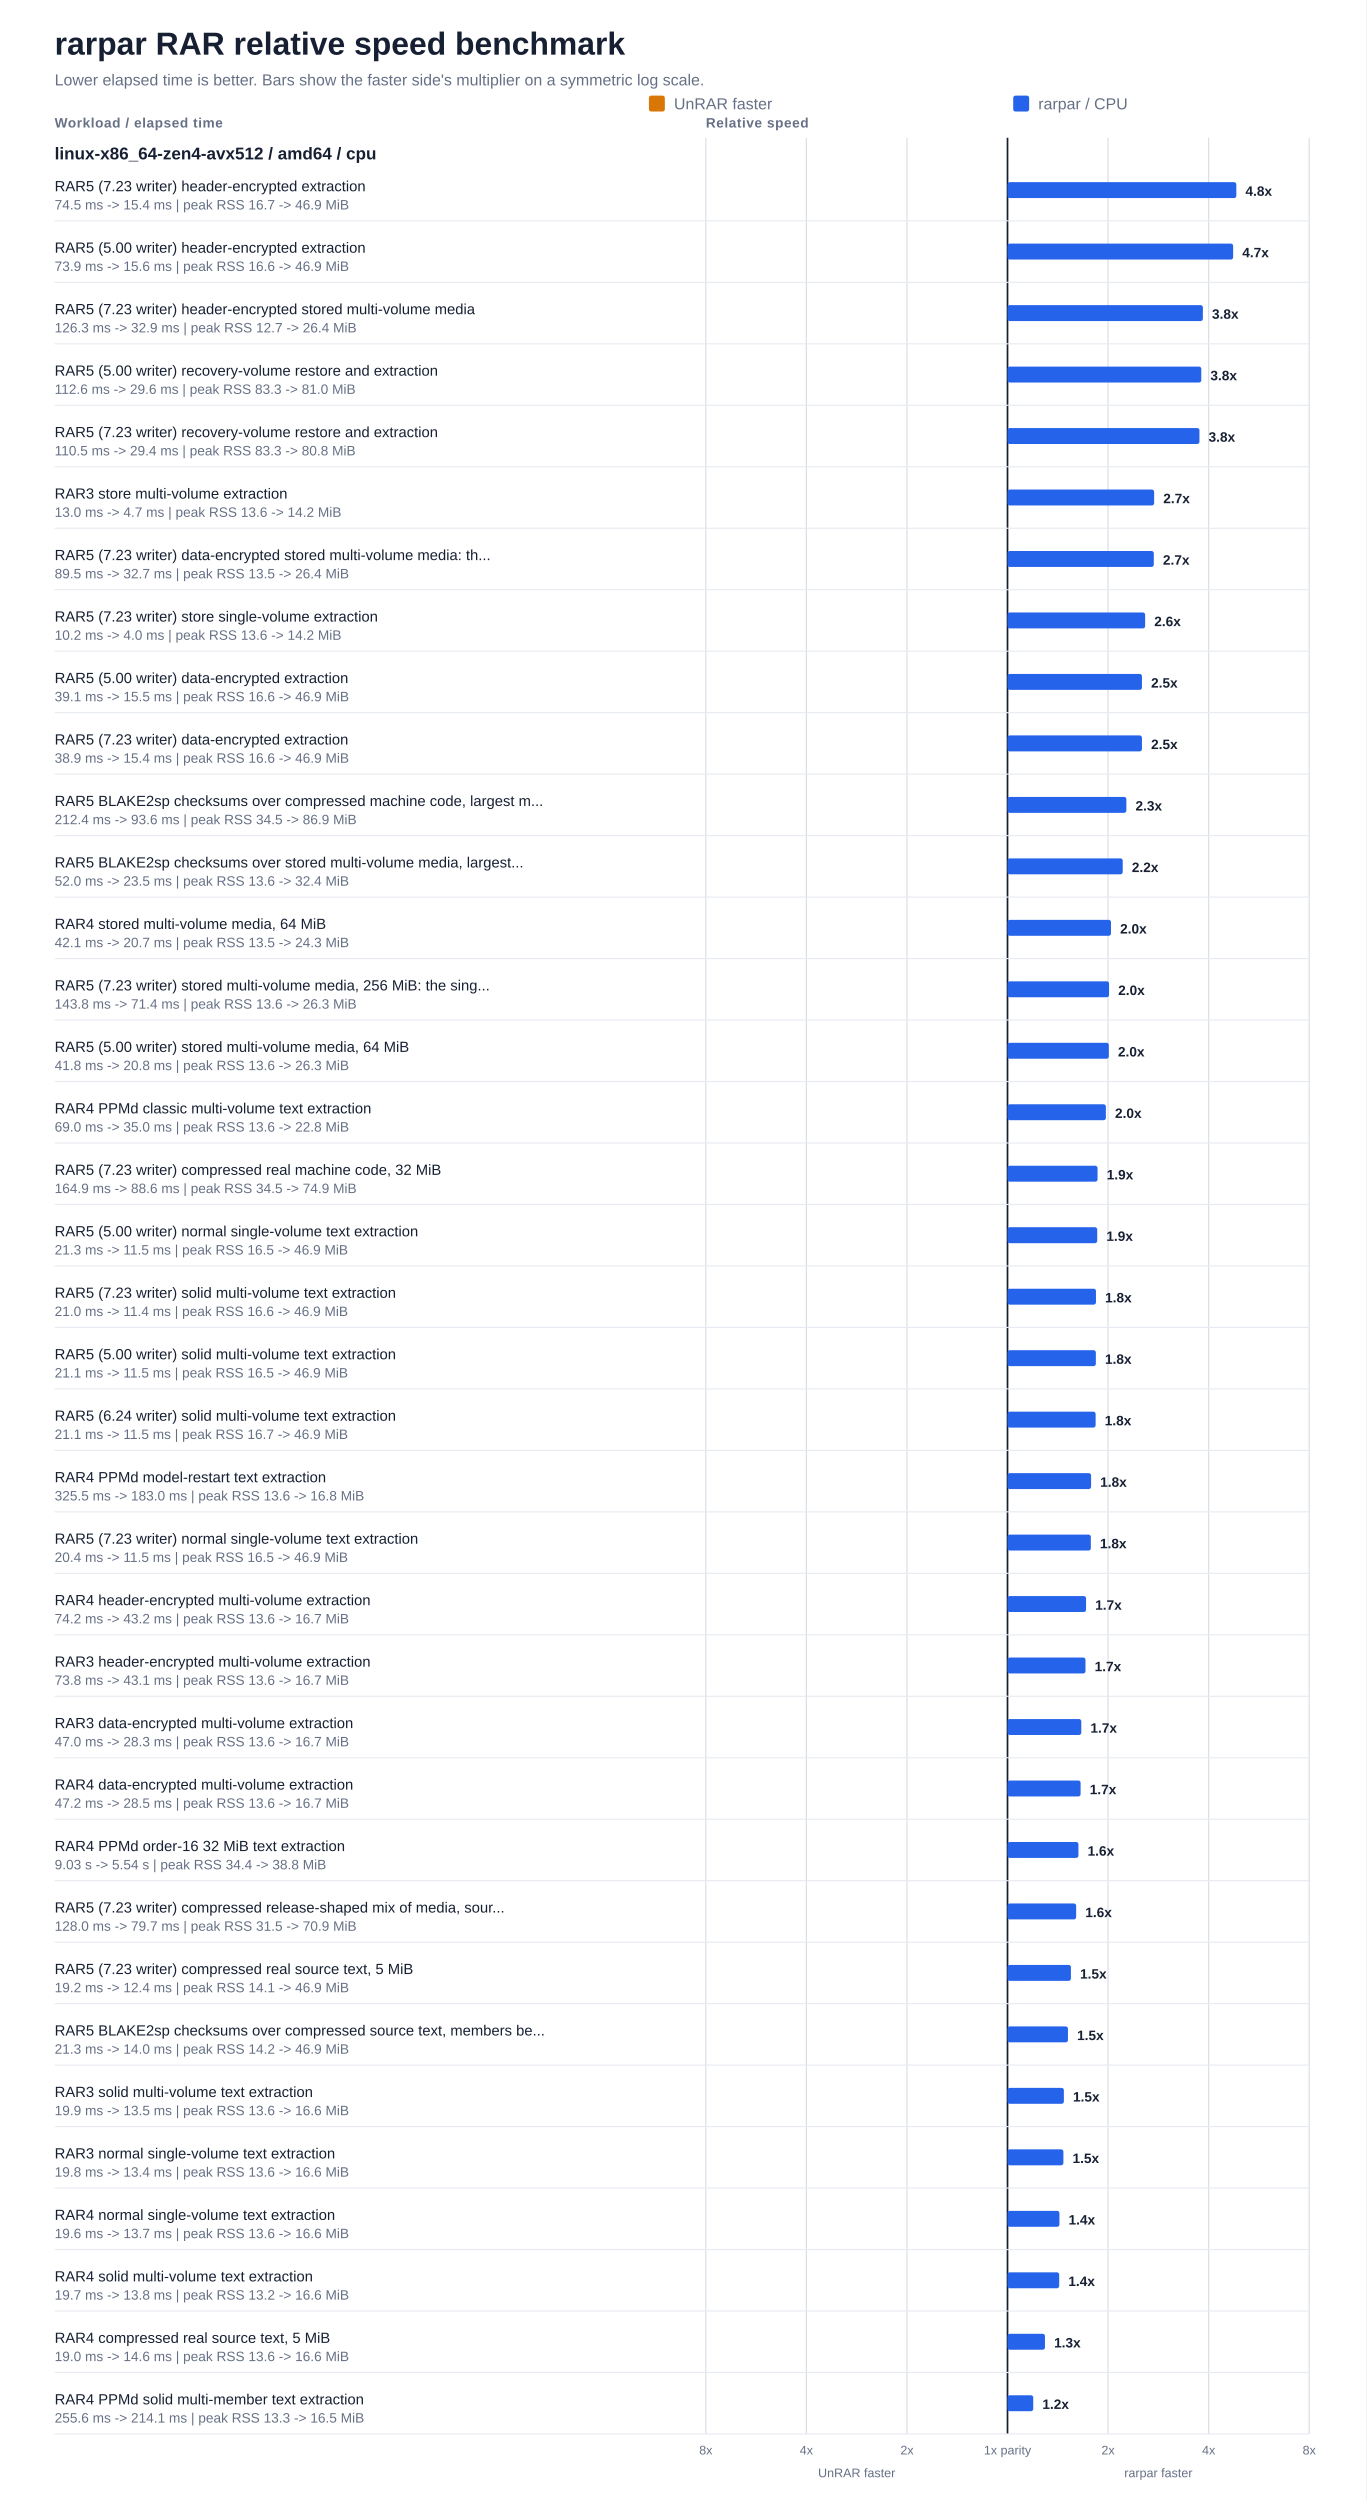
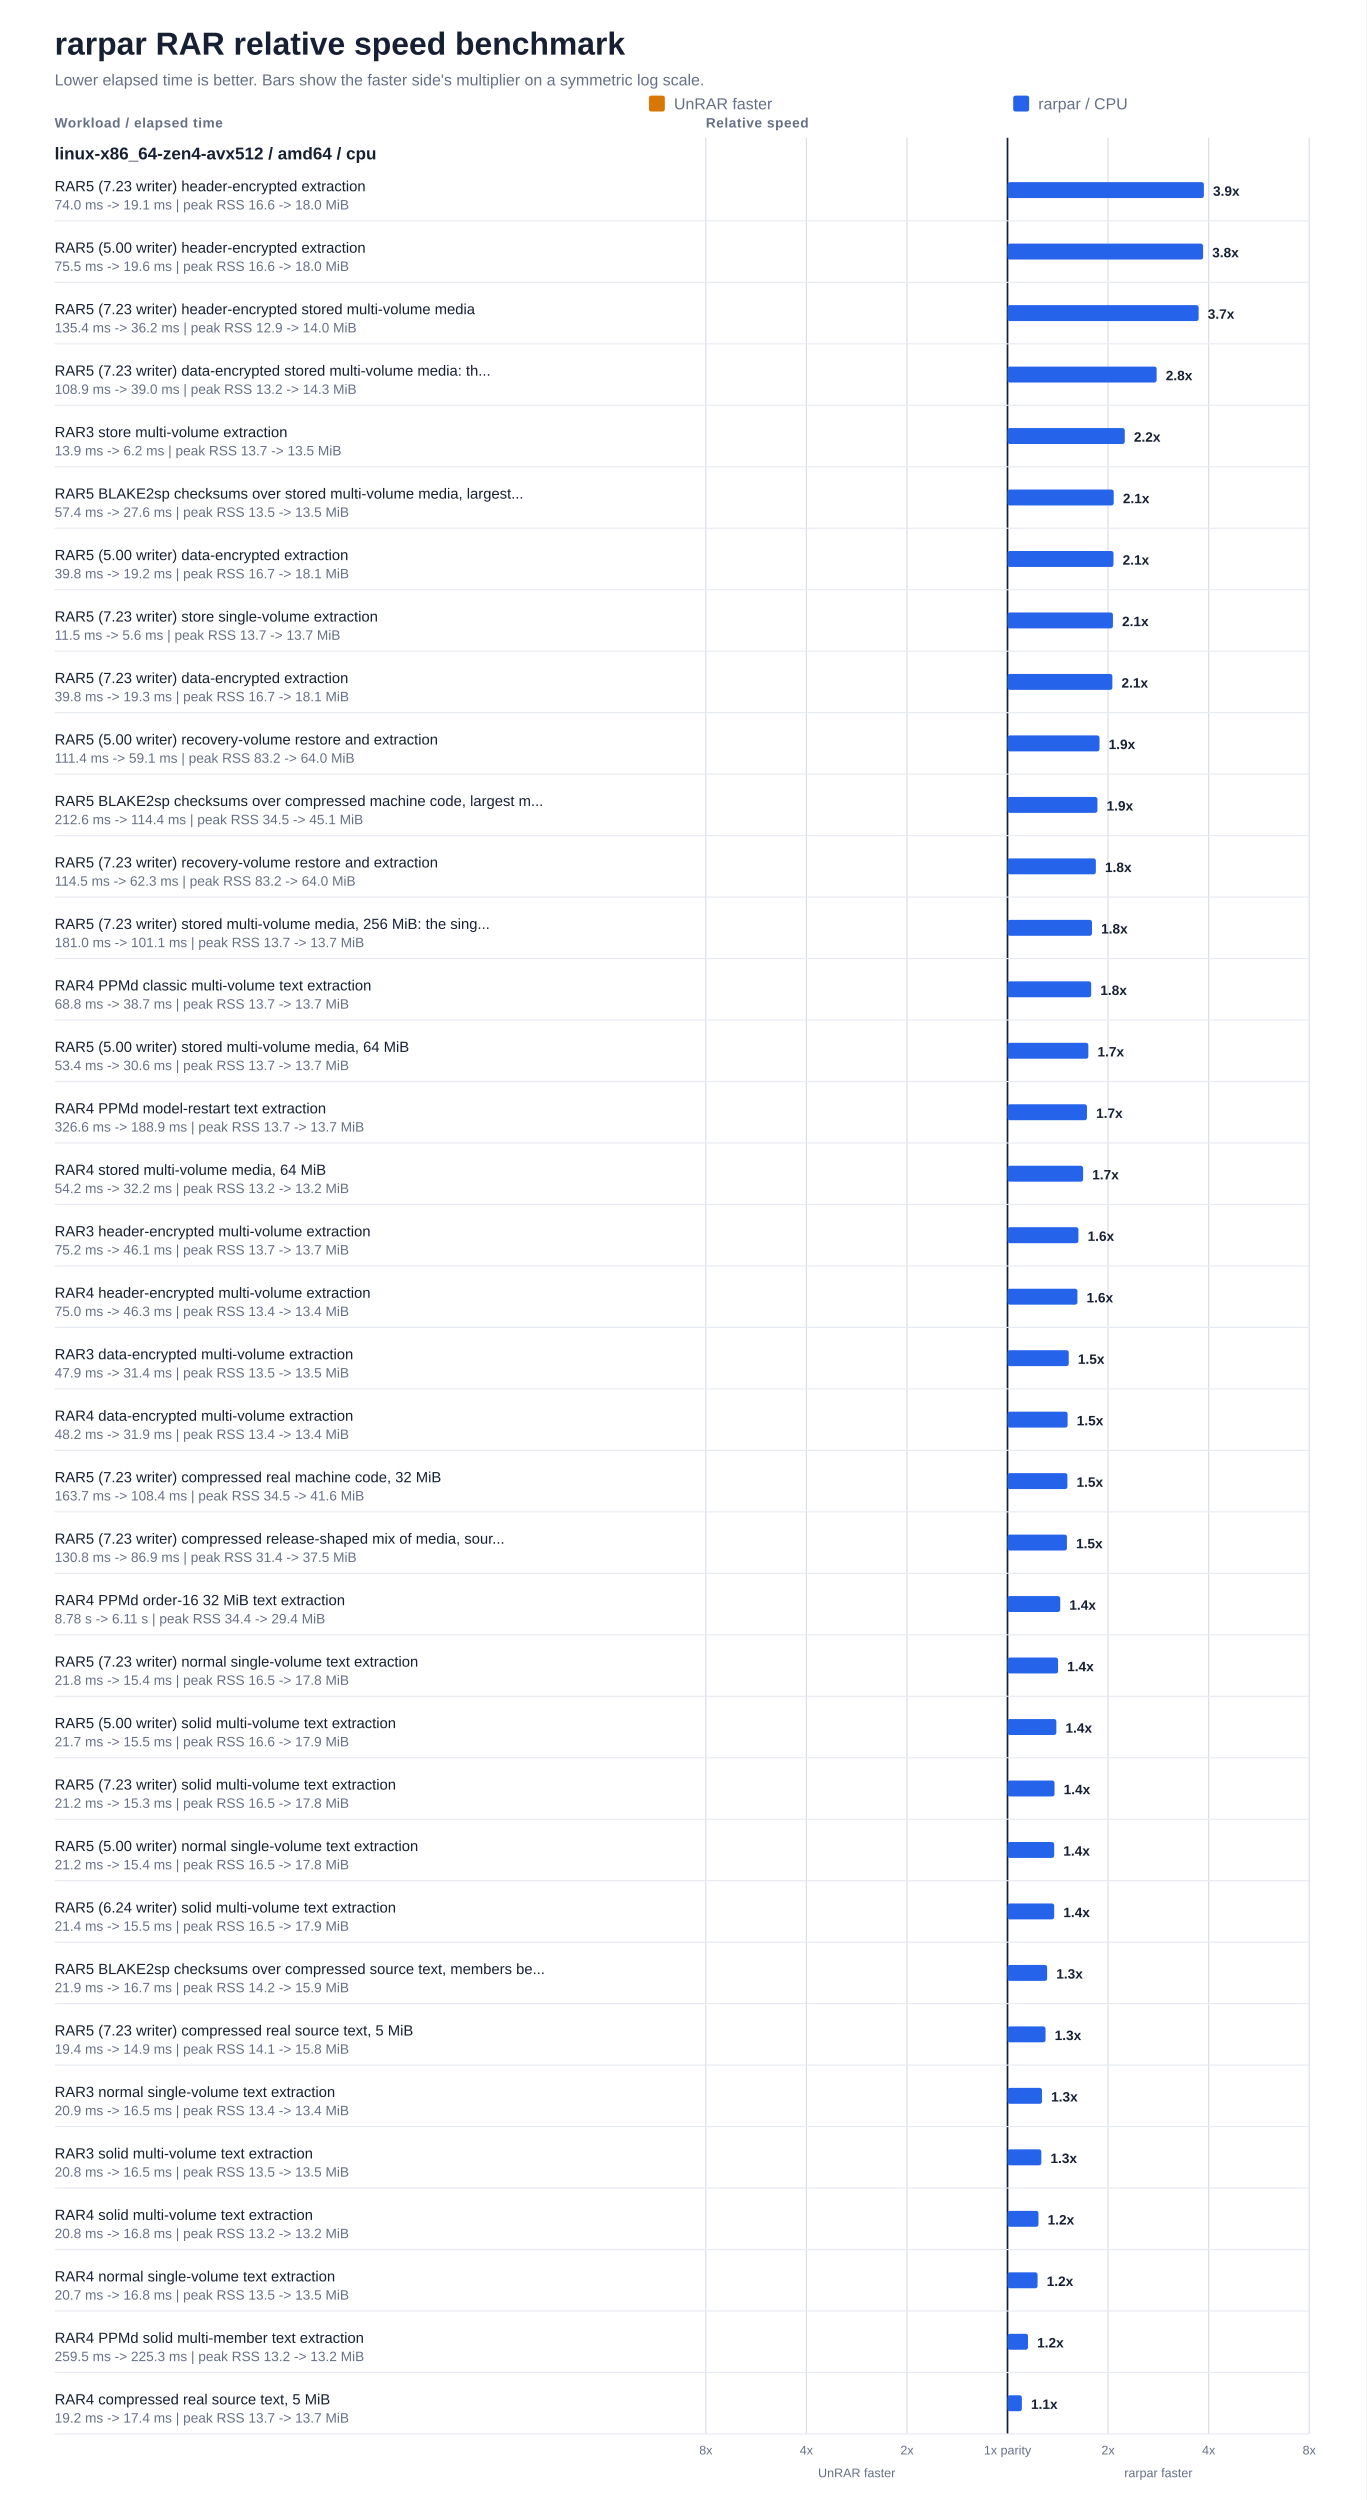
<svg xmlns="http://www.w3.org/2000/svg" width="1200" height="2196" viewBox="0 0 1200 2196" role="img" aria-labelledby="title desc">
  <style>
    .bg { fill: #ffffff; } text { font-family: Arial, sans-serif; fill: #172033; }
    .title { font-size: 28px; font-weight: 600; } .subtitle { font-size: 14px; fill: #667085; }
    .column { font-size: 12px; font-weight: 600; fill: #667085; letter-spacing: .04em; text-transform: uppercase; }
    .machine { font-size: 15px; font-weight: 600; } .workload { font-size: 13px; font-weight: 500; }
    .timing { font-size: 12px; fill: #667085; } .tick { font-size: 11px; fill: #667085; } .ratio { font-size: 12px; font-weight: 600; }
    .grid { stroke: #d7dce5; stroke-width: 1; } .parity { stroke: #172033; stroke-width: 1.5; } .rule { stroke: #e7eaf0; stroke-width: 1; }
    .cpu { fill: #2563eb; } .gpu { fill: #7c3aed; } .slower { fill: #d97706; }
    @media (prefers-color-scheme: dark) { .bg { fill: #0d1117; } text { fill: #e6edf3; } .subtitle, .column, .timing, .tick { fill: #9ca7b5; } .grid { stroke: #30363d; } .parity { stroke: #e6edf3; } .rule { stroke: #21262d; } .cpu { fill: #58a6ff; } .gpu { fill: #bc8cff; } .slower { fill: #f2a65a; } }
  </style>
  <rect class="bg" width="1200" height="2196" />
  <text class="title" x="48" y="48">rarpar RAR relative speed benchmark</text>
  <text class="subtitle" x="48" y="75">Lower elapsed time is better. Bars show the faster side's multiplier on a symmetric log scale.</text>
  <g aria-label="Legend">
    <rect class="slower" x="570" y="84" width="14" height="14" rx="2" />
    <text class="subtitle" x="592" y="96">UnRAR faster</text>
    <rect class="cpu" x="890" y="84" width="14" height="14" rx="2" />
    <text class="subtitle" x="912" y="96">rarpar / CPU</text>
  </g>
  <text class="column" x="48" y="112">Workload / elapsed time</text>
  <text class="column" x="620" y="112">Relative speed</text>
  <g aria-label="Relative speed axis">
    <line class="grid" x1="620.0" y1="121" x2="620.0" y2="2138" />
    <text class="tick" x="620.0" y="2156" text-anchor="middle">8x</text>
    <line class="grid" x1="708.3" y1="121" x2="708.3" y2="2138" />
    <text class="tick" x="708.3" y="2156" text-anchor="middle">4x</text>
    <line class="grid" x1="796.7" y1="121" x2="796.7" y2="2138" />
    <text class="tick" x="796.7" y="2156" text-anchor="middle">2x</text>
    <line class="parity" x1="885.0" y1="121" x2="885.0" y2="2138" />
    <text class="tick" x="885.0" y="2156" text-anchor="middle">1x parity</text>
    <line class="grid" x1="973.3" y1="121" x2="973.3" y2="2138" />
    <text class="tick" x="973.3" y="2156" text-anchor="middle">2x</text>
    <line class="grid" x1="1061.7" y1="121" x2="1061.7" y2="2138" />
    <text class="tick" x="1061.7" y="2156" text-anchor="middle">4x</text>
    <line class="grid" x1="1150.0" y1="121" x2="1150.0" y2="2138" />
    <text class="tick" x="1150.0" y="2156" text-anchor="middle">8x</text>
    <text class="tick" x="752.5" y="2176" text-anchor="middle">UnRAR faster</text>
    <text class="tick" x="1017.5" y="2176" text-anchor="middle">rarpar faster</text>
  </g>
  <g aria-label="RAR benchmarks">
    <text class="machine" x="48" y="140">linux-x86_64-zen4-avx512 / amd64 / cpu</text>
    <text class="workload" x="48" y="168">RAR5 (7.23 writer) header-encrypted extraction</text>
-     <text class="timing" x="48" y="184">74.5 ms -&gt; 15.4 ms  |  peak RSS 16.7 -&gt; 46.9 MiB</text>
-     <rect class="cpu" x="885.0" y="160" width="201.0" height="14" rx="2" />
-     <text class="ratio" x="1094.0" y="172">4.8x</text>
+     <text class="timing" x="48" y="184">74.0 ms -&gt; 19.1 ms  |  peak RSS 16.6 -&gt; 18.0 MiB</text>
+     <rect class="cpu" x="885.0" y="160" width="172.5" height="14" rx="2" />
+     <text class="ratio" x="1065.5" y="172">3.9x</text>
    <line class="rule" x1="48" y1="194" x2="1150" y2="194" />
    <text class="workload" x="48" y="222">RAR5 (5.00 writer) header-encrypted extraction</text>
-     <text class="timing" x="48" y="238">73.9 ms -&gt; 15.6 ms  |  peak RSS 16.6 -&gt; 46.9 MiB</text>
-     <rect class="cpu" x="885.0" y="214" width="198.2" height="14" rx="2" />
-     <text class="ratio" x="1091.2" y="226">4.7x</text>
+     <text class="timing" x="48" y="238">75.5 ms -&gt; 19.6 ms  |  peak RSS 16.6 -&gt; 18.0 MiB</text>
+     <rect class="cpu" x="885.0" y="214" width="171.8" height="14" rx="2" />
+     <text class="ratio" x="1064.8" y="226">3.8x</text>
    <line class="rule" x1="48" y1="248" x2="1150" y2="248" />
    <text class="workload" x="48" y="276">RAR5 (7.23 writer) header-encrypted stored multi-volume media</text>
-     <text class="timing" x="48" y="292">126.3 ms -&gt; 32.9 ms  |  peak RSS 12.7 -&gt; 26.4 MiB</text>
-     <rect class="cpu" x="885.0" y="268" width="171.6" height="14" rx="2" />
-     <text class="ratio" x="1064.6" y="280">3.8x</text>
+     <text class="timing" x="48" y="292">135.4 ms -&gt; 36.2 ms  |  peak RSS 12.9 -&gt; 14.0 MiB</text>
+     <rect class="cpu" x="885.0" y="268" width="167.9" height="14" rx="2" />
+     <text class="ratio" x="1060.9" y="280">3.7x</text>
    <line class="rule" x1="48" y1="302" x2="1150" y2="302" />
-     <text class="workload" x="48" y="330">RAR5 (5.00 writer) recovery-volume restore and extraction</text>
-     <text class="timing" x="48" y="346">112.6 ms -&gt; 29.6 ms  |  peak RSS 83.3 -&gt; 81.0 MiB</text>
-     <rect class="cpu" x="885.0" y="322" width="170.2" height="14" rx="2" />
-     <text class="ratio" x="1063.2" y="334">3.8x</text>
+     <text class="workload" x="48" y="330">RAR5 (7.23 writer) data-encrypted stored multi-volume media: th...</text>
+     <text class="timing" x="48" y="346">108.9 ms -&gt; 39.0 ms  |  peak RSS 13.2 -&gt; 14.3 MiB</text>
+     <rect class="cpu" x="885.0" y="322" width="131.0" height="14" rx="2" />
+     <text class="ratio" x="1024.0" y="334">2.8x</text>
    <line class="rule" x1="48" y1="356" x2="1150" y2="356" />
-     <text class="workload" x="48" y="384">RAR5 (7.23 writer) recovery-volume restore and extraction</text>
-     <text class="timing" x="48" y="400">110.5 ms -&gt; 29.4 ms  |  peak RSS 83.3 -&gt; 80.8 MiB</text>
-     <rect class="cpu" x="885.0" y="376" width="168.6" height="14" rx="2" />
-     <text class="ratio" x="1061.6" y="388">3.8x</text>
+     <text class="workload" x="48" y="384">RAR3 store multi-volume extraction</text>
+     <text class="timing" x="48" y="400">13.9 ms -&gt; 6.2 ms  |  peak RSS 13.7 -&gt; 13.5 MiB</text>
+     <rect class="cpu" x="885.0" y="376" width="103.0" height="14" rx="2" />
+     <text class="ratio" x="996.0" y="388">2.2x</text>
    <line class="rule" x1="48" y1="410" x2="1150" y2="410" />
-     <text class="workload" x="48" y="438">RAR3 store multi-volume extraction</text>
-     <text class="timing" x="48" y="454">13.0 ms -&gt; 4.7 ms  |  peak RSS 13.6 -&gt; 14.2 MiB</text>
-     <rect class="cpu" x="885.0" y="430" width="128.8" height="14" rx="2" />
-     <text class="ratio" x="1021.8" y="442">2.7x</text>
+     <text class="workload" x="48" y="438">RAR5 BLAKE2sp checksums over stored multi-volume media, largest...</text>
+     <text class="timing" x="48" y="454">57.4 ms -&gt; 27.6 ms  |  peak RSS 13.5 -&gt; 13.5 MiB</text>
+     <rect class="cpu" x="885.0" y="430" width="93.3" height="14" rx="2" />
+     <text class="ratio" x="986.3" y="442">2.1x</text>
    <line class="rule" x1="48" y1="464" x2="1150" y2="464" />
-     <text class="workload" x="48" y="492">RAR5 (7.23 writer) data-encrypted stored multi-volume media: th...</text>
-     <text class="timing" x="48" y="508">89.5 ms -&gt; 32.7 ms  |  peak RSS 13.5 -&gt; 26.4 MiB</text>
-     <rect class="cpu" x="885.0" y="484" width="128.5" height="14" rx="2" />
-     <text class="ratio" x="1021.5" y="496">2.7x</text>
+     <text class="workload" x="48" y="492">RAR5 (5.00 writer) data-encrypted extraction</text>
+     <text class="timing" x="48" y="508">39.8 ms -&gt; 19.2 ms  |  peak RSS 16.7 -&gt; 18.1 MiB</text>
+     <rect class="cpu" x="885.0" y="484" width="93.1" height="14" rx="2" />
+     <text class="ratio" x="986.1" y="496">2.1x</text>
    <line class="rule" x1="48" y1="518" x2="1150" y2="518" />
    <text class="workload" x="48" y="546">RAR5 (7.23 writer) store single-volume extraction</text>
-     <text class="timing" x="48" y="562">10.2 ms -&gt; 4.0 ms  |  peak RSS 13.6 -&gt; 14.2 MiB</text>
-     <rect class="cpu" x="885.0" y="538" width="120.9" height="14" rx="2" />
-     <text class="ratio" x="1013.9" y="550">2.6x</text>
+     <text class="timing" x="48" y="562">11.5 ms -&gt; 5.6 ms  |  peak RSS 13.7 -&gt; 13.7 MiB</text>
+     <rect class="cpu" x="885.0" y="538" width="92.6" height="14" rx="2" />
+     <text class="ratio" x="985.6" y="550">2.1x</text>
    <line class="rule" x1="48" y1="572" x2="1150" y2="572" />
-     <text class="workload" x="48" y="600">RAR5 (5.00 writer) data-encrypted extraction</text>
-     <text class="timing" x="48" y="616">39.1 ms -&gt; 15.5 ms  |  peak RSS 16.6 -&gt; 46.9 MiB</text>
-     <rect class="cpu" x="885.0" y="592" width="118.1" height="14" rx="2" />
-     <text class="ratio" x="1011.1" y="604">2.5x</text>
+     <text class="workload" x="48" y="600">RAR5 (7.23 writer) data-encrypted extraction</text>
+     <text class="timing" x="48" y="616">39.8 ms -&gt; 19.3 ms  |  peak RSS 16.7 -&gt; 18.1 MiB</text>
+     <rect class="cpu" x="885.0" y="592" width="92.1" height="14" rx="2" />
+     <text class="ratio" x="985.1" y="604">2.1x</text>
    <line class="rule" x1="48" y1="626" x2="1150" y2="626" />
-     <text class="workload" x="48" y="654">RAR5 (7.23 writer) data-encrypted extraction</text>
-     <text class="timing" x="48" y="670">38.9 ms -&gt; 15.4 ms  |  peak RSS 16.6 -&gt; 46.9 MiB</text>
-     <rect class="cpu" x="885.0" y="646" width="118.1" height="14" rx="2" />
-     <text class="ratio" x="1011.1" y="658">2.5x</text>
+     <text class="workload" x="48" y="654">RAR5 (5.00 writer) recovery-volume restore and extraction</text>
+     <text class="timing" x="48" y="670">111.4 ms -&gt; 59.1 ms  |  peak RSS 83.2 -&gt; 64.0 MiB</text>
+     <rect class="cpu" x="885.0" y="646" width="80.8" height="14" rx="2" />
+     <text class="ratio" x="973.8" y="658">1.9x</text>
    <line class="rule" x1="48" y1="680" x2="1150" y2="680" />
    <text class="workload" x="48" y="708">RAR5 BLAKE2sp checksums over compressed machine code, largest m...</text>
-     <text class="timing" x="48" y="724">212.4 ms -&gt; 93.6 ms  |  peak RSS 34.5 -&gt; 86.9 MiB</text>
-     <rect class="cpu" x="885.0" y="700" width="104.4" height="14" rx="2" />
-     <text class="ratio" x="997.4" y="712">2.3x</text>
+     <text class="timing" x="48" y="724">212.6 ms -&gt; 114.4 ms  |  peak RSS 34.5 -&gt; 45.1 MiB</text>
+     <rect class="cpu" x="885.0" y="700" width="79.0" height="14" rx="2" />
+     <text class="ratio" x="972.0" y="712">1.9x</text>
    <line class="rule" x1="48" y1="734" x2="1150" y2="734" />
-     <text class="workload" x="48" y="762">RAR5 BLAKE2sp checksums over stored multi-volume media, largest...</text>
-     <text class="timing" x="48" y="778">52.0 ms -&gt; 23.5 ms  |  peak RSS 13.6 -&gt; 32.4 MiB</text>
-     <rect class="cpu" x="885.0" y="754" width="101.2" height="14" rx="2" />
-     <text class="ratio" x="994.2" y="766">2.2x</text>
+     <text class="workload" x="48" y="762">RAR5 (7.23 writer) recovery-volume restore and extraction</text>
+     <text class="timing" x="48" y="778">114.5 ms -&gt; 62.3 ms  |  peak RSS 83.2 -&gt; 64.0 MiB</text>
+     <rect class="cpu" x="885.0" y="754" width="77.6" height="14" rx="2" />
+     <text class="ratio" x="970.6" y="766">1.8x</text>
    <line class="rule" x1="48" y1="788" x2="1150" y2="788" />
-     <text class="workload" x="48" y="816">RAR4 stored multi-volume media, 64 MiB</text>
-     <text class="timing" x="48" y="832">42.1 ms -&gt; 20.7 ms  |  peak RSS 13.5 -&gt; 24.3 MiB</text>
-     <rect class="cpu" x="885.0" y="808" width="90.9" height="14" rx="2" />
-     <text class="ratio" x="983.9" y="820">2.0x</text>
+     <text class="workload" x="48" y="816">RAR5 (7.23 writer) stored multi-volume media, 256 MiB: the sing...</text>
+     <text class="timing" x="48" y="832">181.0 ms -&gt; 101.1 ms  |  peak RSS 13.7 -&gt; 13.7 MiB</text>
+     <rect class="cpu" x="885.0" y="808" width="74.2" height="14" rx="2" />
+     <text class="ratio" x="967.2" y="820">1.8x</text>
    <line class="rule" x1="48" y1="842" x2="1150" y2="842" />
-     <text class="workload" x="48" y="870">RAR5 (7.23 writer) stored multi-volume media, 256 MiB: the sing...</text>
-     <text class="timing" x="48" y="886">143.8 ms -&gt; 71.4 ms  |  peak RSS 13.6 -&gt; 26.3 MiB</text>
-     <rect class="cpu" x="885.0" y="862" width="89.2" height="14" rx="2" />
-     <text class="ratio" x="982.2" y="874">2.0x</text>
+     <text class="workload" x="48" y="870">RAR4 PPMd classic multi-volume text extraction</text>
+     <text class="timing" x="48" y="886">68.8 ms -&gt; 38.7 ms  |  peak RSS 13.7 -&gt; 13.7 MiB</text>
+     <rect class="cpu" x="885.0" y="862" width="73.5" height="14" rx="2" />
+     <text class="ratio" x="966.5" y="874">1.8x</text>
    <line class="rule" x1="48" y1="896" x2="1150" y2="896" />
    <text class="workload" x="48" y="924">RAR5 (5.00 writer) stored multi-volume media, 64 MiB</text>
-     <text class="timing" x="48" y="940">41.8 ms -&gt; 20.8 ms  |  peak RSS 13.6 -&gt; 26.3 MiB</text>
-     <rect class="cpu" x="885.0" y="916" width="89.0" height="14" rx="2" />
-     <text class="ratio" x="982.0" y="928">2.0x</text>
+     <text class="timing" x="48" y="940">53.4 ms -&gt; 30.6 ms  |  peak RSS 13.7 -&gt; 13.7 MiB</text>
+     <rect class="cpu" x="885.0" y="916" width="71.0" height="14" rx="2" />
+     <text class="ratio" x="964.0" y="928">1.7x</text>
    <line class="rule" x1="48" y1="950" x2="1150" y2="950" />
-     <text class="workload" x="48" y="978">RAR4 PPMd classic multi-volume text extraction</text>
-     <text class="timing" x="48" y="994">69.0 ms -&gt; 35.0 ms  |  peak RSS 13.6 -&gt; 22.8 MiB</text>
-     <rect class="cpu" x="885.0" y="970" width="86.4" height="14" rx="2" />
-     <text class="ratio" x="979.4" y="982">2.0x</text>
+     <text class="workload" x="48" y="978">RAR4 PPMd model-restart text extraction</text>
+     <text class="timing" x="48" y="994">326.6 ms -&gt; 188.9 ms  |  peak RSS 13.7 -&gt; 13.7 MiB</text>
+     <rect class="cpu" x="885.0" y="970" width="69.8" height="14" rx="2" />
+     <text class="ratio" x="962.8" y="982">1.7x</text>
    <line class="rule" x1="48" y1="1004" x2="1150" y2="1004" />
-     <text class="workload" x="48" y="1032">RAR5 (7.23 writer) compressed real machine code, 32 MiB</text>
-     <text class="timing" x="48" y="1048">164.9 ms -&gt; 88.6 ms  |  peak RSS 34.5 -&gt; 74.9 MiB</text>
-     <rect class="cpu" x="885.0" y="1024" width="79.1" height="14" rx="2" />
-     <text class="ratio" x="972.1" y="1036">1.9x</text>
+     <text class="workload" x="48" y="1032">RAR4 stored multi-volume media, 64 MiB</text>
+     <text class="timing" x="48" y="1048">54.2 ms -&gt; 32.2 ms  |  peak RSS 13.2 -&gt; 13.2 MiB</text>
+     <rect class="cpu" x="885.0" y="1024" width="66.4" height="14" rx="2" />
+     <text class="ratio" x="959.4" y="1036">1.7x</text>
    <line class="rule" x1="48" y1="1058" x2="1150" y2="1058" />
-     <text class="workload" x="48" y="1086">RAR5 (5.00 writer) normal single-volume text extraction</text>
-     <text class="timing" x="48" y="1102">21.3 ms -&gt; 11.5 ms  |  peak RSS 16.5 -&gt; 46.9 MiB</text>
-     <rect class="cpu" x="885.0" y="1078" width="78.8" height="14" rx="2" />
-     <text class="ratio" x="971.8" y="1090">1.9x</text>
+     <text class="workload" x="48" y="1086">RAR3 header-encrypted multi-volume extraction</text>
+     <text class="timing" x="48" y="1102">75.2 ms -&gt; 46.1 ms  |  peak RSS 13.7 -&gt; 13.7 MiB</text>
+     <rect class="cpu" x="885.0" y="1078" width="62.3" height="14" rx="2" />
+     <text class="ratio" x="955.3" y="1090">1.6x</text>
    <line class="rule" x1="48" y1="1112" x2="1150" y2="1112" />
-     <text class="workload" x="48" y="1140">RAR5 (7.23 writer) solid multi-volume text extraction</text>
-     <text class="timing" x="48" y="1156">21.0 ms -&gt; 11.4 ms  |  peak RSS 16.6 -&gt; 46.9 MiB</text>
-     <rect class="cpu" x="885.0" y="1132" width="77.7" height="14" rx="2" />
-     <text class="ratio" x="970.7" y="1144">1.8x</text>
+     <text class="workload" x="48" y="1140">RAR4 header-encrypted multi-volume extraction</text>
+     <text class="timing" x="48" y="1156">75.0 ms -&gt; 46.3 ms  |  peak RSS 13.4 -&gt; 13.4 MiB</text>
+     <rect class="cpu" x="885.0" y="1132" width="61.4" height="14" rx="2" />
+     <text class="ratio" x="954.4" y="1144">1.6x</text>
    <line class="rule" x1="48" y1="1166" x2="1150" y2="1166" />
-     <text class="workload" x="48" y="1194">RAR5 (5.00 writer) solid multi-volume text extraction</text>
-     <text class="timing" x="48" y="1210">21.1 ms -&gt; 11.5 ms  |  peak RSS 16.5 -&gt; 46.9 MiB</text>
-     <rect class="cpu" x="885.0" y="1186" width="77.6" height="14" rx="2" />
-     <text class="ratio" x="970.6" y="1198">1.8x</text>
+     <text class="workload" x="48" y="1194">RAR3 data-encrypted multi-volume extraction</text>
+     <text class="timing" x="48" y="1210">47.9 ms -&gt; 31.4 ms  |  peak RSS 13.5 -&gt; 13.5 MiB</text>
+     <rect class="cpu" x="885.0" y="1186" width="53.8" height="14" rx="2" />
+     <text class="ratio" x="946.8" y="1198">1.5x</text>
    <line class="rule" x1="48" y1="1220" x2="1150" y2="1220" />
-     <text class="workload" x="48" y="1248">RAR5 (6.24 writer) solid multi-volume text extraction</text>
-     <text class="timing" x="48" y="1264">21.1 ms -&gt; 11.5 ms  |  peak RSS 16.7 -&gt; 46.9 MiB</text>
-     <rect class="cpu" x="885.0" y="1240" width="77.4" height="14" rx="2" />
-     <text class="ratio" x="970.4" y="1252">1.8x</text>
+     <text class="workload" x="48" y="1248">RAR4 data-encrypted multi-volume extraction</text>
+     <text class="timing" x="48" y="1264">48.2 ms -&gt; 31.9 ms  |  peak RSS 13.4 -&gt; 13.4 MiB</text>
+     <rect class="cpu" x="885.0" y="1240" width="52.8" height="14" rx="2" />
+     <text class="ratio" x="945.8" y="1252">1.5x</text>
    <line class="rule" x1="48" y1="1274" x2="1150" y2="1274" />
-     <text class="workload" x="48" y="1302">RAR4 PPMd model-restart text extraction</text>
-     <text class="timing" x="48" y="1318">325.5 ms -&gt; 183.0 ms  |  peak RSS 13.6 -&gt; 16.8 MiB</text>
-     <rect class="cpu" x="885.0" y="1294" width="73.4" height="14" rx="2" />
-     <text class="ratio" x="966.4" y="1306">1.8x</text>
+     <text class="workload" x="48" y="1302">RAR5 (7.23 writer) compressed real machine code, 32 MiB</text>
+     <text class="timing" x="48" y="1318">163.7 ms -&gt; 108.4 ms  |  peak RSS 34.5 -&gt; 41.6 MiB</text>
+     <rect class="cpu" x="885.0" y="1294" width="52.6" height="14" rx="2" />
+     <text class="ratio" x="945.6" y="1306">1.5x</text>
    <line class="rule" x1="48" y1="1328" x2="1150" y2="1328" />
-     <text class="workload" x="48" y="1356">RAR5 (7.23 writer) normal single-volume text extraction</text>
-     <text class="timing" x="48" y="1372">20.4 ms -&gt; 11.5 ms  |  peak RSS 16.5 -&gt; 46.9 MiB</text>
-     <rect class="cpu" x="885.0" y="1348" width="73.2" height="14" rx="2" />
-     <text class="ratio" x="966.2" y="1360">1.8x</text>
+     <text class="workload" x="48" y="1356">RAR5 (7.23 writer) compressed release-shaped mix of media, sour...</text>
+     <text class="timing" x="48" y="1372">130.8 ms -&gt; 86.9 ms  |  peak RSS 31.4 -&gt; 37.5 MiB</text>
+     <rect class="cpu" x="885.0" y="1348" width="52.2" height="14" rx="2" />
+     <text class="ratio" x="945.2" y="1360">1.5x</text>
    <line class="rule" x1="48" y1="1382" x2="1150" y2="1382" />
-     <text class="workload" x="48" y="1410">RAR4 header-encrypted multi-volume extraction</text>
-     <text class="timing" x="48" y="1426">74.2 ms -&gt; 43.2 ms  |  peak RSS 13.6 -&gt; 16.7 MiB</text>
-     <rect class="cpu" x="885.0" y="1402" width="69.0" height="14" rx="2" />
-     <text class="ratio" x="962.0" y="1414">1.7x</text>
+     <text class="workload" x="48" y="1410">RAR4 PPMd order-16 32 MiB text extraction</text>
+     <text class="timing" x="48" y="1426">8.78 s -&gt; 6.11 s  |  peak RSS 34.4 -&gt; 29.4 MiB</text>
+     <rect class="cpu" x="885.0" y="1402" width="46.3" height="14" rx="2" />
+     <text class="ratio" x="939.3" y="1414">1.4x</text>
    <line class="rule" x1="48" y1="1436" x2="1150" y2="1436" />
-     <text class="workload" x="48" y="1464">RAR3 header-encrypted multi-volume extraction</text>
-     <text class="timing" x="48" y="1480">73.8 ms -&gt; 43.1 ms  |  peak RSS 13.6 -&gt; 16.7 MiB</text>
-     <rect class="cpu" x="885.0" y="1456" width="68.5" height="14" rx="2" />
-     <text class="ratio" x="961.5" y="1468">1.7x</text>
+     <text class="workload" x="48" y="1464">RAR5 (7.23 writer) normal single-volume text extraction</text>
+     <text class="timing" x="48" y="1480">21.8 ms -&gt; 15.4 ms  |  peak RSS 16.5 -&gt; 17.8 MiB</text>
+     <rect class="cpu" x="885.0" y="1456" width="44.4" height="14" rx="2" />
+     <text class="ratio" x="937.4" y="1468">1.4x</text>
    <line class="rule" x1="48" y1="1490" x2="1150" y2="1490" />
-     <text class="workload" x="48" y="1518">RAR3 data-encrypted multi-volume extraction</text>
-     <text class="timing" x="48" y="1534">47.0 ms -&gt; 28.3 ms  |  peak RSS 13.6 -&gt; 16.7 MiB</text>
-     <rect class="cpu" x="885.0" y="1510" width="64.8" height="14" rx="2" />
-     <text class="ratio" x="957.8" y="1522">1.7x</text>
+     <text class="workload" x="48" y="1518">RAR5 (5.00 writer) solid multi-volume text extraction</text>
+     <text class="timing" x="48" y="1534">21.7 ms -&gt; 15.5 ms  |  peak RSS 16.6 -&gt; 17.9 MiB</text>
+     <rect class="cpu" x="885.0" y="1510" width="42.9" height="14" rx="2" />
+     <text class="ratio" x="935.9" y="1522">1.4x</text>
    <line class="rule" x1="48" y1="1544" x2="1150" y2="1544" />
-     <text class="workload" x="48" y="1572">RAR4 data-encrypted multi-volume extraction</text>
-     <text class="timing" x="48" y="1588">47.2 ms -&gt; 28.5 ms  |  peak RSS 13.6 -&gt; 16.7 MiB</text>
-     <rect class="cpu" x="885.0" y="1564" width="64.2" height="14" rx="2" />
-     <text class="ratio" x="957.2" y="1576">1.7x</text>
+     <text class="workload" x="48" y="1572">RAR5 (7.23 writer) solid multi-volume text extraction</text>
+     <text class="timing" x="48" y="1588">21.2 ms -&gt; 15.3 ms  |  peak RSS 16.5 -&gt; 17.8 MiB</text>
+     <rect class="cpu" x="885.0" y="1564" width="41.3" height="14" rx="2" />
+     <text class="ratio" x="934.3" y="1576">1.4x</text>
    <line class="rule" x1="48" y1="1598" x2="1150" y2="1598" />
-     <text class="workload" x="48" y="1626">RAR4 PPMd order-16 32 MiB text extraction</text>
-     <text class="timing" x="48" y="1642">9.03 s -&gt; 5.54 s  |  peak RSS 34.4 -&gt; 38.8 MiB</text>
-     <rect class="cpu" x="885.0" y="1618" width="62.3" height="14" rx="2" />
-     <text class="ratio" x="955.3" y="1630">1.6x</text>
+     <text class="workload" x="48" y="1626">RAR5 (5.00 writer) normal single-volume text extraction</text>
+     <text class="timing" x="48" y="1642">21.2 ms -&gt; 15.4 ms  |  peak RSS 16.5 -&gt; 17.8 MiB</text>
+     <rect class="cpu" x="885.0" y="1618" width="41.0" height="14" rx="2" />
+     <text class="ratio" x="934.0" y="1630">1.4x</text>
    <line class="rule" x1="48" y1="1652" x2="1150" y2="1652" />
-     <text class="workload" x="48" y="1680">RAR5 (7.23 writer) compressed release-shaped mix of media, sour...</text>
-     <text class="timing" x="48" y="1696">128.0 ms -&gt; 79.7 ms  |  peak RSS 31.5 -&gt; 70.9 MiB</text>
-     <rect class="cpu" x="885.0" y="1672" width="60.3" height="14" rx="2" />
-     <text class="ratio" x="953.3" y="1684">1.6x</text>
+     <text class="workload" x="48" y="1680">RAR5 (6.24 writer) solid multi-volume text extraction</text>
+     <text class="timing" x="48" y="1696">21.4 ms -&gt; 15.5 ms  |  peak RSS 16.5 -&gt; 17.9 MiB</text>
+     <rect class="cpu" x="885.0" y="1672" width="41.0" height="14" rx="2" />
+     <text class="ratio" x="934.0" y="1684">1.4x</text>
    <line class="rule" x1="48" y1="1706" x2="1150" y2="1706" />
-     <text class="workload" x="48" y="1734">RAR5 (7.23 writer) compressed real source text, 5 MiB</text>
-     <text class="timing" x="48" y="1750">19.2 ms -&gt; 12.4 ms  |  peak RSS 14.1 -&gt; 46.9 MiB</text>
-     <rect class="cpu" x="885.0" y="1726" width="55.7" height="14" rx="2" />
-     <text class="ratio" x="948.7" y="1738">1.5x</text>
+     <text class="workload" x="48" y="1734">RAR5 BLAKE2sp checksums over compressed source text, members be...</text>
+     <text class="timing" x="48" y="1750">21.9 ms -&gt; 16.7 ms  |  peak RSS 14.2 -&gt; 15.9 MiB</text>
+     <rect class="cpu" x="885.0" y="1726" width="34.8" height="14" rx="2" />
+     <text class="ratio" x="927.8" y="1738">1.3x</text>
    <line class="rule" x1="48" y1="1760" x2="1150" y2="1760" />
-     <text class="workload" x="48" y="1788">RAR5 BLAKE2sp checksums over compressed source text, members be...</text>
-     <text class="timing" x="48" y="1804">21.3 ms -&gt; 14.0 ms  |  peak RSS 14.2 -&gt; 46.9 MiB</text>
-     <rect class="cpu" x="885.0" y="1780" width="53.1" height="14" rx="2" />
-     <text class="ratio" x="946.1" y="1792">1.5x</text>
+     <text class="workload" x="48" y="1788">RAR5 (7.23 writer) compressed real source text, 5 MiB</text>
+     <text class="timing" x="48" y="1804">19.4 ms -&gt; 14.9 ms  |  peak RSS 14.1 -&gt; 15.8 MiB</text>
+     <rect class="cpu" x="885.0" y="1780" width="33.4" height="14" rx="2" />
+     <text class="ratio" x="926.4" y="1792">1.3x</text>
    <line class="rule" x1="48" y1="1814" x2="1150" y2="1814" />
-     <text class="workload" x="48" y="1842">RAR3 solid multi-volume text extraction</text>
-     <text class="timing" x="48" y="1858">19.9 ms -&gt; 13.5 ms  |  peak RSS 13.6 -&gt; 16.6 MiB</text>
-     <rect class="cpu" x="885.0" y="1834" width="49.5" height="14" rx="2" />
-     <text class="ratio" x="942.5" y="1846">1.5x</text>
+     <text class="workload" x="48" y="1842">RAR3 normal single-volume text extraction</text>
+     <text class="timing" x="48" y="1858">20.9 ms -&gt; 16.5 ms  |  peak RSS 13.4 -&gt; 13.4 MiB</text>
+     <rect class="cpu" x="885.0" y="1834" width="30.3" height="14" rx="2" />
+     <text class="ratio" x="923.3" y="1846">1.3x</text>
    <line class="rule" x1="48" y1="1868" x2="1150" y2="1868" />
-     <text class="workload" x="48" y="1896">RAR3 normal single-volume text extraction</text>
-     <text class="timing" x="48" y="1912">19.8 ms -&gt; 13.4 ms  |  peak RSS 13.6 -&gt; 16.6 MiB</text>
-     <rect class="cpu" x="885.0" y="1888" width="49.1" height="14" rx="2" />
-     <text class="ratio" x="942.1" y="1900">1.5x</text>
+     <text class="workload" x="48" y="1896">RAR3 solid multi-volume text extraction</text>
+     <text class="timing" x="48" y="1912">20.8 ms -&gt; 16.5 ms  |  peak RSS 13.5 -&gt; 13.5 MiB</text>
+     <rect class="cpu" x="885.0" y="1888" width="29.7" height="14" rx="2" />
+     <text class="ratio" x="922.7" y="1900">1.3x</text>
    <line class="rule" x1="48" y1="1922" x2="1150" y2="1922" />
-     <text class="workload" x="48" y="1950">RAR4 normal single-volume text extraction</text>
-     <text class="timing" x="48" y="1966">19.6 ms -&gt; 13.7 ms  |  peak RSS 13.6 -&gt; 16.6 MiB</text>
-     <rect class="cpu" x="885.0" y="1942" width="45.6" height="14" rx="2" />
-     <text class="ratio" x="938.6" y="1954">1.4x</text>
+     <text class="workload" x="48" y="1950">RAR4 solid multi-volume text extraction</text>
+     <text class="timing" x="48" y="1966">20.8 ms -&gt; 16.8 ms  |  peak RSS 13.2 -&gt; 13.2 MiB</text>
+     <rect class="cpu" x="885.0" y="1942" width="27.2" height="14" rx="2" />
+     <text class="ratio" x="920.2" y="1954">1.2x</text>
    <line class="rule" x1="48" y1="1976" x2="1150" y2="1976" />
-     <text class="workload" x="48" y="2004">RAR4 solid multi-volume text extraction</text>
-     <text class="timing" x="48" y="2020">19.7 ms -&gt; 13.8 ms  |  peak RSS 13.2 -&gt; 16.6 MiB</text>
-     <rect class="cpu" x="885.0" y="1996" width="45.4" height="14" rx="2" />
-     <text class="ratio" x="938.4" y="2008">1.4x</text>
+     <text class="workload" x="48" y="2004">RAR4 normal single-volume text extraction</text>
+     <text class="timing" x="48" y="2020">20.7 ms -&gt; 16.8 ms  |  peak RSS 13.5 -&gt; 13.5 MiB</text>
+     <rect class="cpu" x="885.0" y="1996" width="26.4" height="14" rx="2" />
+     <text class="ratio" x="919.4" y="2008">1.2x</text>
    <line class="rule" x1="48" y1="2030" x2="1150" y2="2030" />
-     <text class="workload" x="48" y="2058">RAR4 compressed real source text, 5 MiB</text>
-     <text class="timing" x="48" y="2074">19.0 ms -&gt; 14.6 ms  |  peak RSS 13.6 -&gt; 16.6 MiB</text>
-     <rect class="cpu" x="885.0" y="2050" width="32.9" height="14" rx="2" />
-     <text class="ratio" x="925.9" y="2062">1.3x</text>
+     <text class="workload" x="48" y="2058">RAR4 PPMd solid multi-member text extraction</text>
+     <text class="timing" x="48" y="2074">259.5 ms -&gt; 225.3 ms  |  peak RSS 13.2 -&gt; 13.2 MiB</text>
+     <rect class="cpu" x="885.0" y="2050" width="18.0" height="14" rx="2" />
+     <text class="ratio" x="911.0" y="2062">1.2x</text>
    <line class="rule" x1="48" y1="2084" x2="1150" y2="2084" />
-     <text class="workload" x="48" y="2112">RAR4 PPMd solid multi-member text extraction</text>
-     <text class="timing" x="48" y="2128">255.6 ms -&gt; 214.1 ms  |  peak RSS 13.3 -&gt; 16.5 MiB</text>
-     <rect class="cpu" x="885.0" y="2104" width="22.6" height="14" rx="2" />
-     <text class="ratio" x="915.6" y="2116">1.2x</text>
+     <text class="workload" x="48" y="2112">RAR4 compressed real source text, 5 MiB</text>
+     <text class="timing" x="48" y="2128">19.2 ms -&gt; 17.4 ms  |  peak RSS 13.7 -&gt; 13.7 MiB</text>
+     <rect class="cpu" x="885.0" y="2104" width="12.6" height="14" rx="2" />
+     <text class="ratio" x="905.6" y="2116">1.1x</text>
    <line class="rule" x1="48" y1="2138" x2="1150" y2="2138" />
  </g>
</svg>
